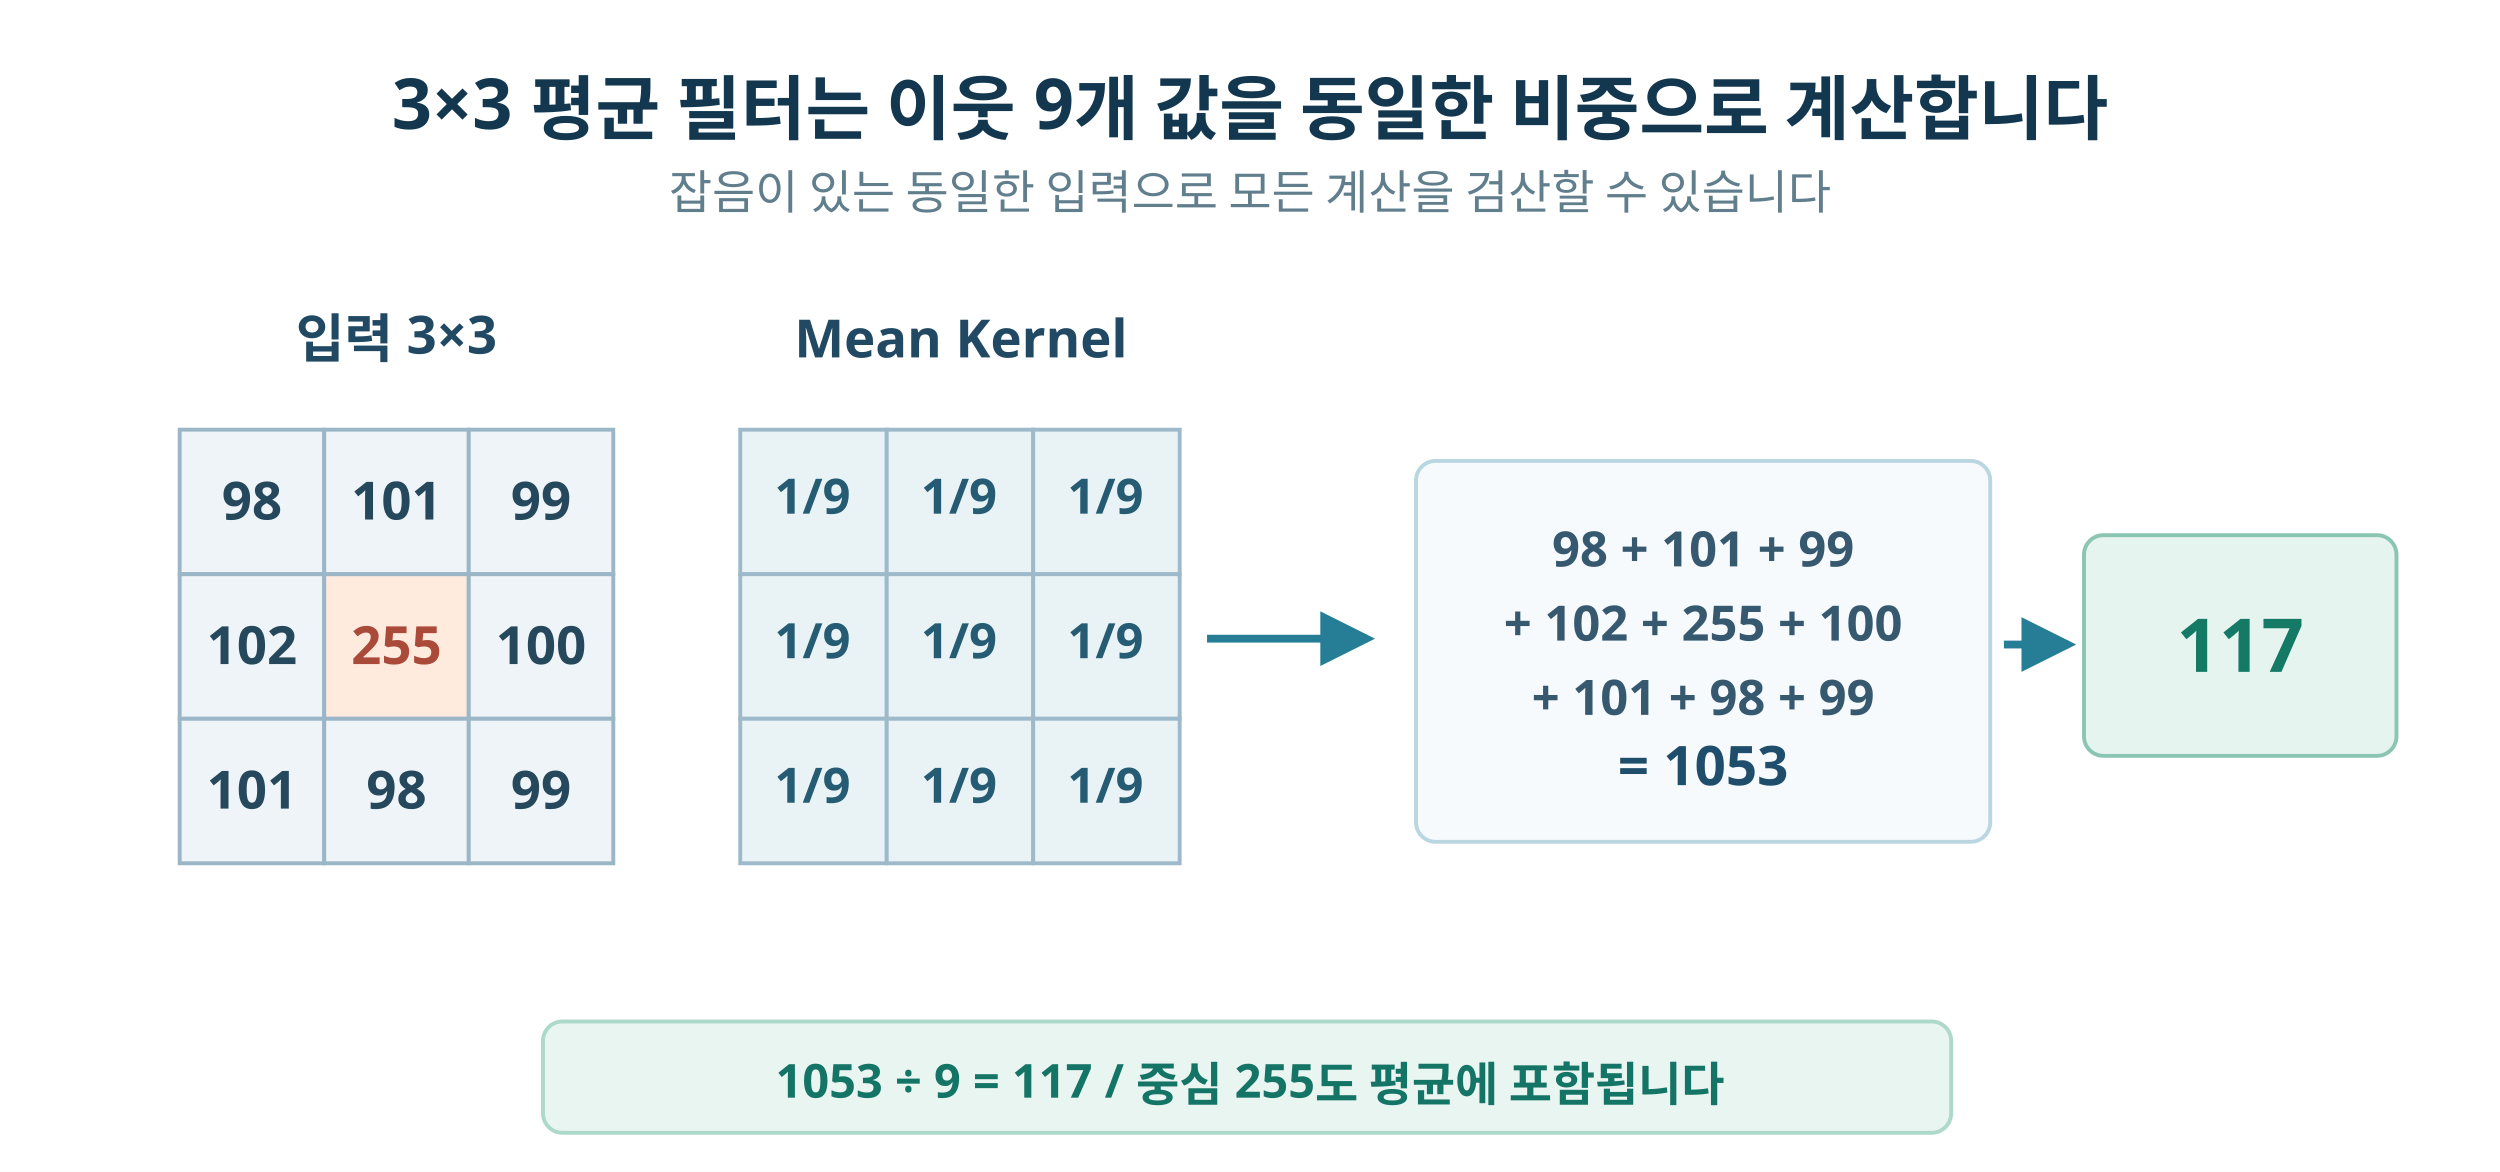
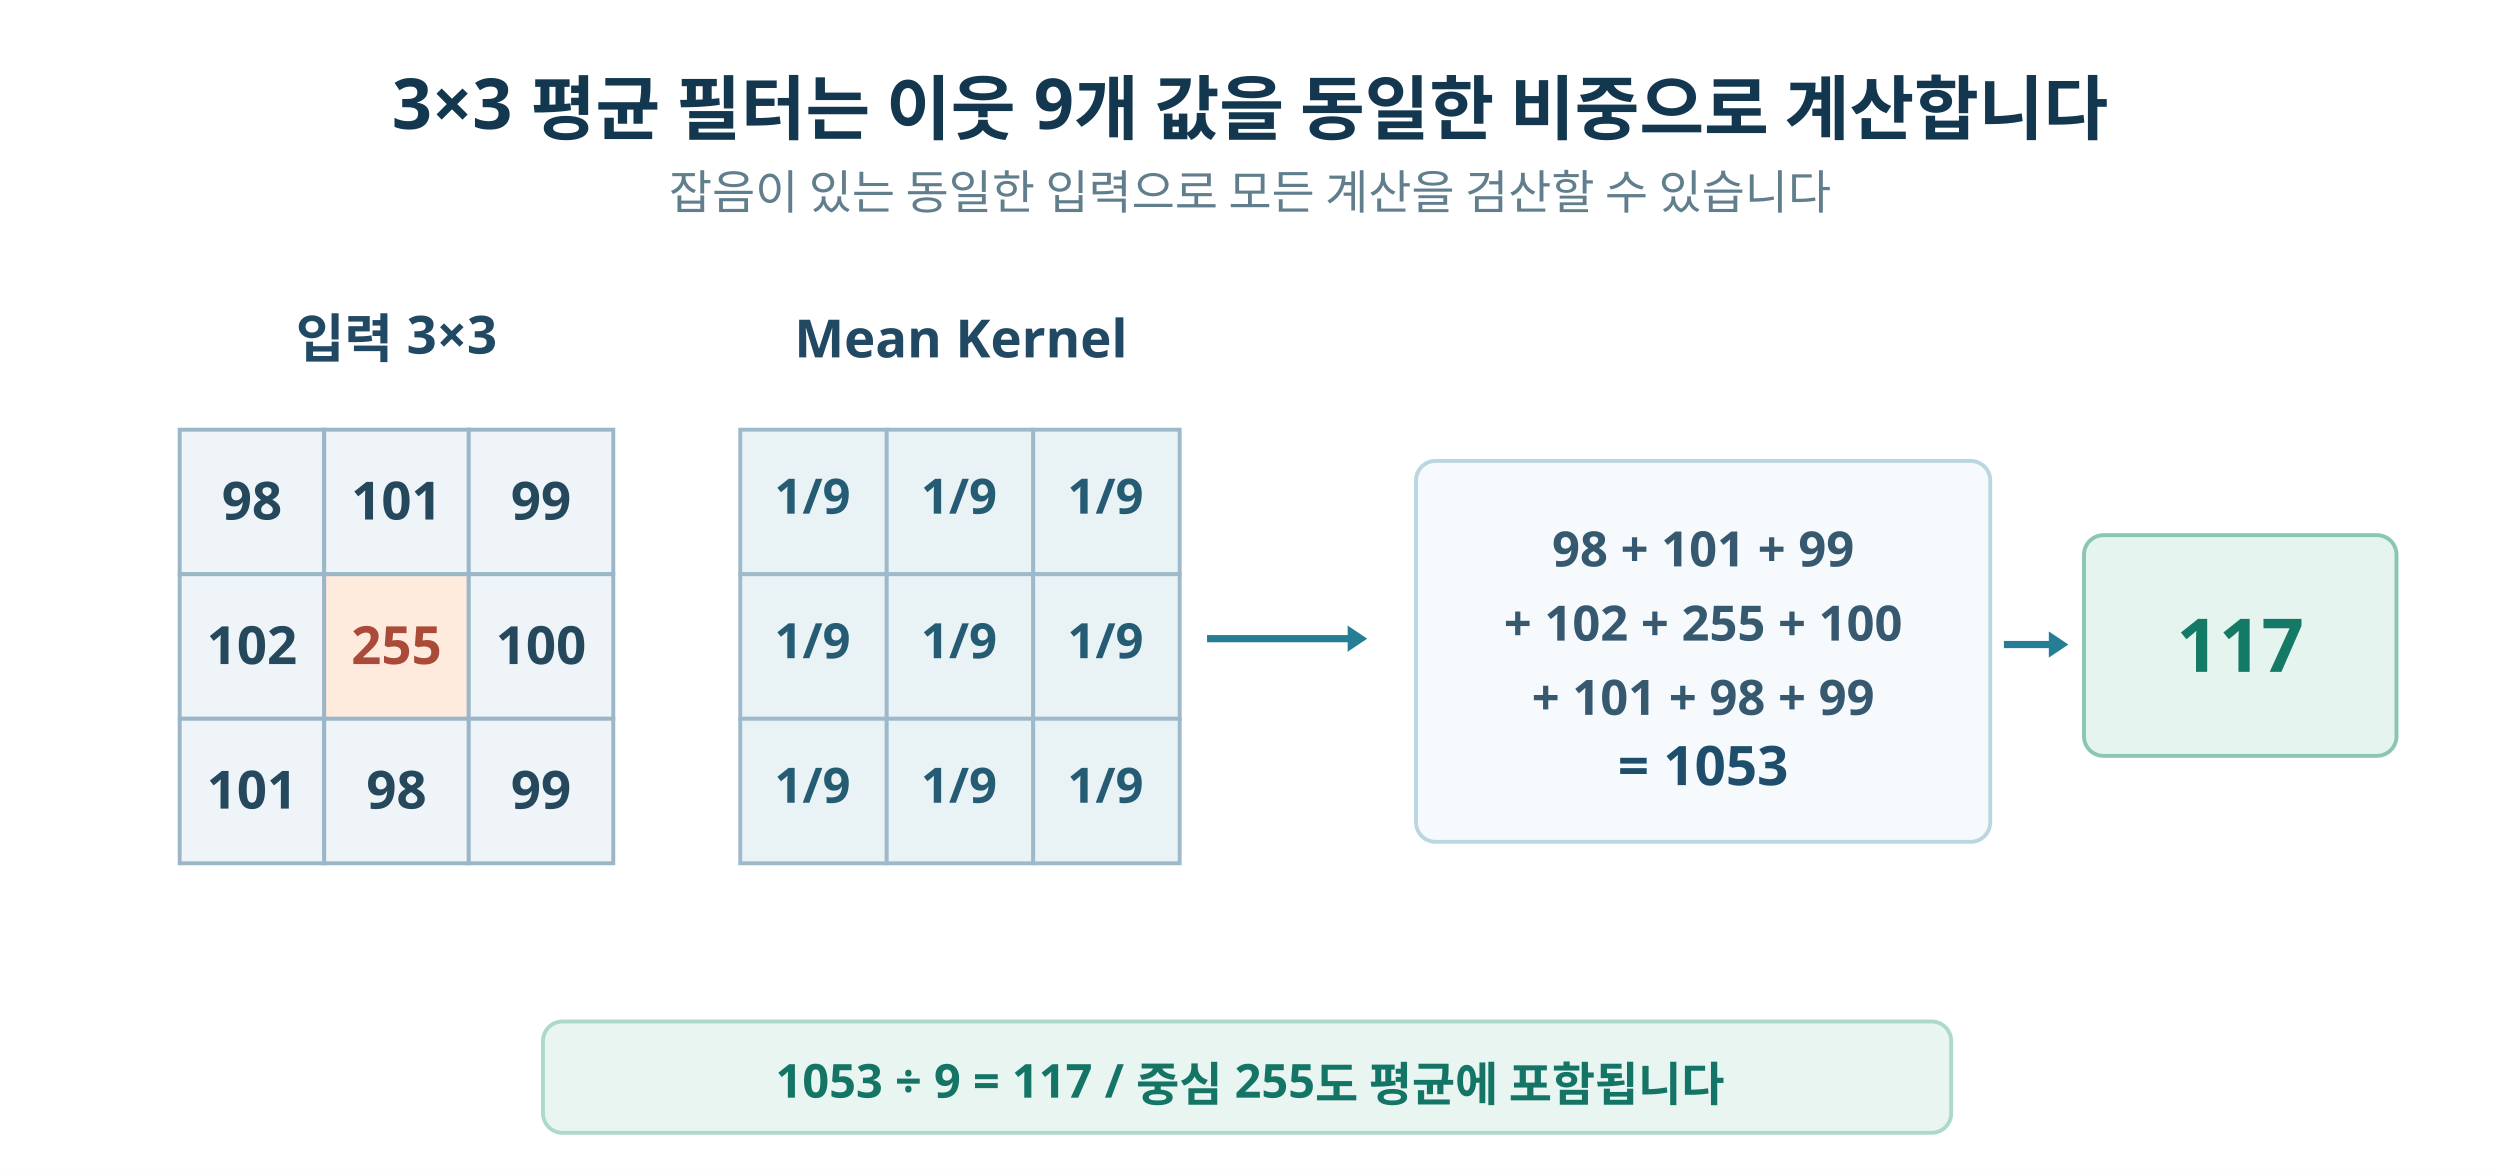
<svg xmlns="http://www.w3.org/2000/svg" viewBox="0 0 1280 600" width="1280" height="600">
  <defs>
    <marker id="arr" markerWidth="7" markerHeight="7" refX="6" refY="3.5" orient="auto">
      <path d="M0 0L7 3.5L0 7Z" fill="#257e95" />
    </marker>
  </defs>
  <rect width="1280" height="600" fill="white" />
  <text x="640" y="66" font-family="Noto Sans KR, sans-serif" font-size="36" font-weight="800" fill="#12374f" text-anchor="middle">3×3 평균 필터는 이웃 9개 값을 동일한 비중으로 계산합니다</text>
  <text x="640" y="107" font-family="Noto Sans KR, sans-serif" font-size="24" font-weight="450" fill="#617e8d" text-anchor="middle">잡음이 있는 동일한 입력으로 모든 계산을 검산할 수 있습니다</text>
  <text x="203" y="183" font-family="Noto Sans KR, sans-serif" font-size="27" font-weight="700" fill="#214963" text-anchor="middle">입력 3×3</text>
  <rect x="92" y="220" width="74" height="74" rx="0" fill="#eef4f7" stroke="#9bb6c7" stroke-width="2" />
  <text x="129" y="266" font-family="Noto Sans KR, sans-serif" font-size="27" font-weight="700" fill="#25485d" text-anchor="middle">98</text>
  <rect x="166" y="220" width="74" height="74" rx="0" fill="#eef4f7" stroke="#9bb6c7" stroke-width="2" />
  <text x="203" y="266" font-family="Noto Sans KR, sans-serif" font-size="27" font-weight="700" fill="#25485d" text-anchor="middle">101</text>
  <rect x="240" y="220" width="74" height="74" rx="0" fill="#eef4f7" stroke="#9bb6c7" stroke-width="2" />
  <text x="277" y="266" font-family="Noto Sans KR, sans-serif" font-size="27" font-weight="700" fill="#25485d" text-anchor="middle">99</text>
  <rect x="92" y="294" width="74" height="74" rx="0" fill="#eef4f7" stroke="#9bb6c7" stroke-width="2" />
  <text x="129" y="340" font-family="Noto Sans KR, sans-serif" font-size="27" font-weight="700" fill="#25485d" text-anchor="middle">102</text>
  <rect x="166" y="294" width="74" height="74" rx="0" fill="#ffebdd" stroke="#9bb6c7" stroke-width="2" />
  <text x="203" y="340" font-family="Noto Sans KR, sans-serif" font-size="27" font-weight="700" fill="#aa4a39" text-anchor="middle">255</text>
  <rect x="240" y="294" width="74" height="74" rx="0" fill="#eef4f7" stroke="#9bb6c7" stroke-width="2" />
  <text x="277" y="340" font-family="Noto Sans KR, sans-serif" font-size="27" font-weight="700" fill="#25485d" text-anchor="middle">100</text>
  <rect x="92" y="368" width="74" height="74" rx="0" fill="#eef4f7" stroke="#9bb6c7" stroke-width="2" />
  <text x="129" y="414" font-family="Noto Sans KR, sans-serif" font-size="27" font-weight="700" fill="#25485d" text-anchor="middle">101</text>
  <rect x="166" y="368" width="74" height="74" rx="0" fill="#eef4f7" stroke="#9bb6c7" stroke-width="2" />
  <text x="203" y="414" font-family="Noto Sans KR, sans-serif" font-size="27" font-weight="700" fill="#25485d" text-anchor="middle">98</text>
  <rect x="240" y="368" width="74" height="74" rx="0" fill="#eef4f7" stroke="#9bb6c7" stroke-width="2" />
  <text x="277" y="414" font-family="Noto Sans KR, sans-serif" font-size="27" font-weight="700" fill="#25485d" text-anchor="middle">99</text>
  <text x="492" y="183" font-family="Noto Sans KR, sans-serif" font-size="27" font-weight="700" fill="#214963" text-anchor="middle">Mean Kernel</text>
  <rect x="379" y="220" width="75" height="74" rx="0" fill="#e9f3f6" stroke="#9ebaca" stroke-width="2" />
  <text x="416" y="263" font-family="Noto Sans KR, sans-serif" font-size="25" font-weight="700" fill="#255c73" text-anchor="middle">1/9</text>
  <rect x="454" y="220" width="75" height="74" rx="0" fill="#e9f3f6" stroke="#9ebaca" stroke-width="2" />
  <text x="491" y="263" font-family="Noto Sans KR, sans-serif" font-size="25" font-weight="700" fill="#255c73" text-anchor="middle">1/9</text>
  <rect x="529" y="220" width="75" height="74" rx="0" fill="#e9f3f6" stroke="#9ebaca" stroke-width="2" />
  <text x="566" y="263" font-family="Noto Sans KR, sans-serif" font-size="25" font-weight="700" fill="#255c73" text-anchor="middle">1/9</text>
  <rect x="379" y="294" width="75" height="74" rx="0" fill="#e9f3f6" stroke="#9ebaca" stroke-width="2" />
  <text x="416" y="337" font-family="Noto Sans KR, sans-serif" font-size="25" font-weight="700" fill="#255c73" text-anchor="middle">1/9</text>
  <rect x="454" y="294" width="75" height="74" rx="0" fill="#e9f3f6" stroke="#9ebaca" stroke-width="2" />
  <text x="491" y="337" font-family="Noto Sans KR, sans-serif" font-size="25" font-weight="700" fill="#255c73" text-anchor="middle">1/9</text>
  <rect x="529" y="294" width="75" height="74" rx="0" fill="#e9f3f6" stroke="#9ebaca" stroke-width="2" />
  <text x="566" y="337" font-family="Noto Sans KR, sans-serif" font-size="25" font-weight="700" fill="#255c73" text-anchor="middle">1/9</text>
  <rect x="379" y="368" width="75" height="74" rx="0" fill="#e9f3f6" stroke="#9ebaca" stroke-width="2" />
  <text x="416" y="411" font-family="Noto Sans KR, sans-serif" font-size="25" font-weight="700" fill="#255c73" text-anchor="middle">1/9</text>
  <rect x="454" y="368" width="75" height="74" rx="0" fill="#e9f3f6" stroke="#9ebaca" stroke-width="2" />
  <text x="491" y="411" font-family="Noto Sans KR, sans-serif" font-size="25" font-weight="700" fill="#255c73" text-anchor="middle">1/9</text>
  <rect x="529" y="368" width="75" height="74" rx="0" fill="#e9f3f6" stroke="#9ebaca" stroke-width="2" />
  <text x="566" y="411" font-family="Noto Sans KR, sans-serif" font-size="25" font-weight="700" fill="#255c73" text-anchor="middle">1/9</text>
-   <line x1="618" y1="327" x2="700" y2="327" stroke="#257e95" stroke-width="4" marker-end="url(#arr)" />
+   <path data-arrow-shape="solid" data-arrow-x1="618" data-arrow-y1="327" data-arrow-x2="700" data-arrow-y2="327" d="M618 328.85 L690 328.85 L690 333.7 L700 327 L690 320.3 L690 325.15 L618 325.15 Z" fill="#257e95" />
  <rect x="725" y="236" width="294" height="195" rx="10" fill="#f6fafc" stroke="#bad6e1" stroke-width="2" />
  <text x="872" y="290" font-family="Noto Sans KR, sans-serif" font-size="25" font-weight="600" fill="#365970" text-anchor="middle">98 + 101 + 99</text>
  <text x="872" y="328" font-family="Noto Sans KR, sans-serif" font-size="25" font-weight="600" fill="#365970" text-anchor="middle">+ 102 + 255 + 100</text>
  <text x="872" y="366" font-family="Noto Sans KR, sans-serif" font-size="25" font-weight="600" fill="#365970" text-anchor="middle">+ 101 + 98 + 99</text>
  <text x="872" y="402" font-family="Noto Sans KR, sans-serif" font-size="28" font-weight="750" fill="#1f4e6c" text-anchor="middle">= 1053</text>
-   <line x1="1026" y1="330" x2="1059" y2="330" stroke="#257e95" stroke-width="4" marker-end="url(#arr)" />
+   <path data-arrow-shape="solid" data-arrow-x1="1026" data-arrow-y1="330" data-arrow-x2="1059" data-arrow-y2="330" d="M1026 331.85 L1049 331.85 L1049 336.7 L1059 330 L1049 323.3 L1049 328.15 L1026 328.15 Z" fill="#257e95" />
  <rect x="1067" y="274" width="160" height="113" rx="10" fill="#e6f4ef" stroke="#8bc5b3" stroke-width="2" />
  <text x="1147" y="344" font-family="Noto Sans KR, sans-serif" font-size="38" font-weight="800" fill="#147965" text-anchor="middle">117</text>
  <rect x="278" y="523" width="721" height="57" rx="10" fill="#e9f5f1" stroke="#add9cb" stroke-width="2" />
  <text x="640" y="562" font-family="Noto Sans KR, sans-serif" font-size="24" font-weight="750" fill="#147465" text-anchor="middle">1053 ÷ 9 = 117   /   중심 255도 평균에 포함됩니다</text>
</svg>
